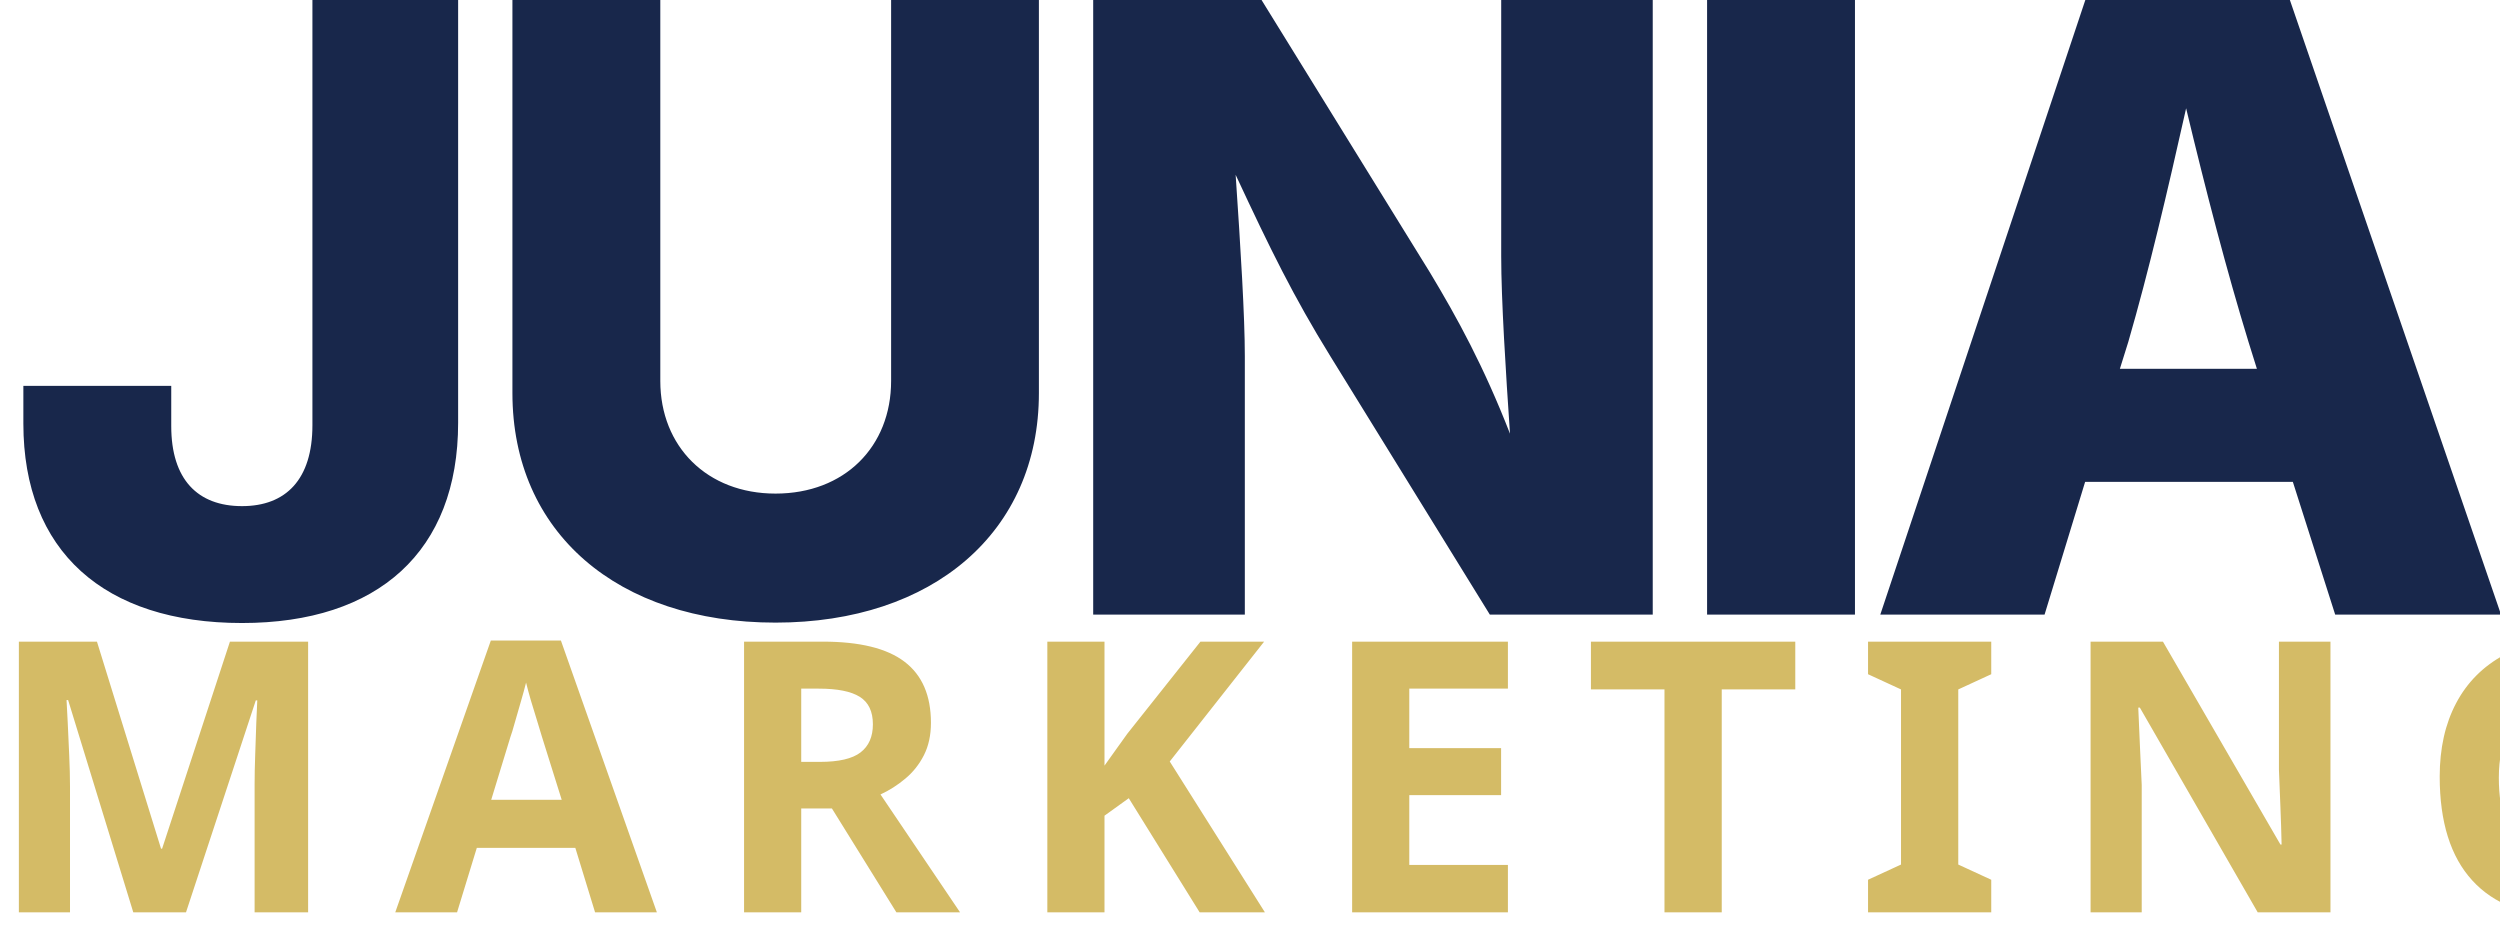
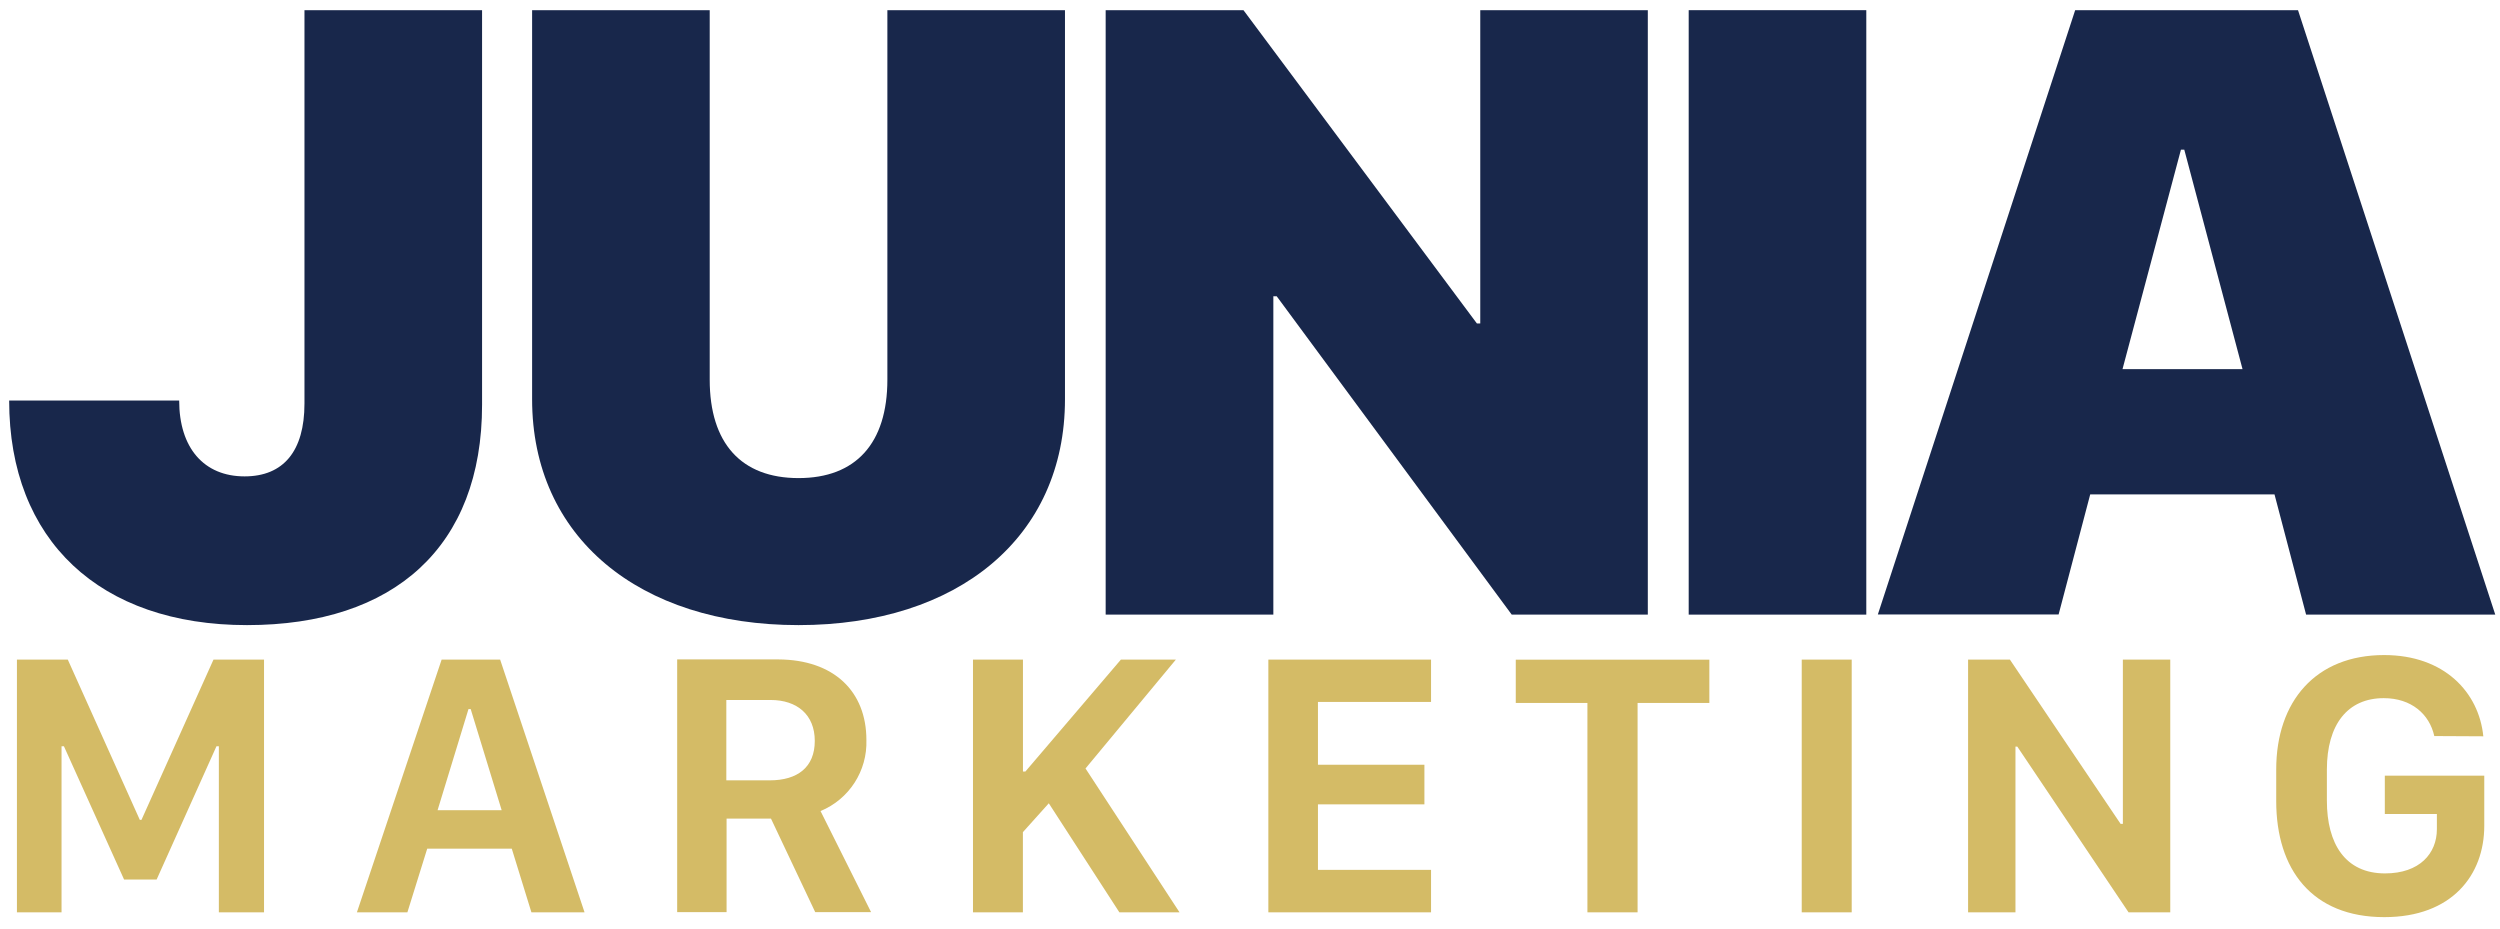
<svg xmlns="http://www.w3.org/2000/svg" id="Layer_1" data-name="Layer 1" viewBox="0 0 395.69 146.96">
-   <text transform="translate(0.12 97.28)" font-size="135.77" fill="#18274b" font-family="SFProDisplay-Black, SF Pro Display" font-weight="800" letter-spacing="-0.05em">JUNIA</text>
-   <text transform="translate(-2.42 144.4)" font-size="60" fill="#d4bb66" font-family="SFCompactText-Semibold, SF Compact Text" font-weight="600" letter-spacing="0.14em">MARKETING</text>
+   <path d="M28.36,63.4c0,7.5,3.92,12,10.35,12,6.16,0,9.48-4,9.48-11.53V1.61H76.3V64.07c0,22.47-13.92,34.87-37.2,34.87S1.45,85.55,1.45,63.4Z" fill="#18274b" />
+   <path d="M112.33,60.09c0,10.08,5,15.58,14.06,15.58s14.06-5.5,14.06-15.58V1.61h28.11V63.2c0,21.82-16.91,35.74-42.17,35.74S84.22,85,84.22,63.2V1.61h28.11Z" fill="#18274b" />
+   <path d="M175,97.28V1.61h21.81L233.76,51.2h.53V1.61h26.52V97.28H239.27l-37.2-50.39h-.53V97.28Z" fill="#18274b" />
+   <path d="M267.28,97.28V1.61h28.11V97.28Z" fill="#18274b" />
+   <path d="M360,78.25H330.83l-5,19H297.22L328.45,1.61h35.27l31.22,95.67H365ZM335.94,58.43h19l-9.22-34.74h-.53Z" fill="#18274b" />
+   <path d="M2.68,144.4v-40h8.05l11.4,25.37h.26l11.4-25.37h8v40H34.64V118.12h-.38l-9.47,21.09H19.64l-9.52-21.09H9.74V144.4Z" fill="#d4bb66" />
+   <path d="M56.49,144.4l13.41-40h9.26l13.36,40H84.11L81,134.32H67.62L64.48,144.4Zm17.66-32.17-4.89,16H79.4l-4.9-16Z" fill="#d4bb66" />
+   <path d="M137.13,117.12a11.75,11.75,0,0,1-7.26,11.25l8,16h-8.84l-7-14.8H115v14.8h-7.82v-40h16C132,104.41,137.13,109.44,137.13,117.12Zm-15.29,6.39c4.39,0,7.12-2.08,7.12-6.24s-2.81-6.48-7-6.48h-7v12.72Z" fill="#d4bb66" />
+   <path d="M171.81,121.63l14.88,22.77h-9.52L166,127.14l-4.1,4.57V144.4H154v-40h7.91v17.72h.38l15.12-17.72h8.7Z" fill="#d4bb66" />
+   <path d="M226.5,144.4H200.75v-40H226.5v6.7H208.6v9.94h16.85v6.27H208.6v10.37h17.9Z" fill="#d4bb66" />
+   <path d="M251.25,144.4V111.26H239.91v-6.85h30.64v6.85H259.19V144.4Z" fill="#d4bb66" />
+   <path d="M285.17,144.4v-40h7.91v40Z" fill="#d4bb66" />
+   <path d="M311.5,144.4v-40h6.62l17.52,26H336v-26h7.5v40H336.9l-17.61-26.23H319V144.4Z" fill="#d4bb66" />
+   <path d="M385.29,116.5c-.77-3.48-3.64-6-8-6-5.71,0-9,4.16-9,11.31v4.92c0,6.82,2.91,11.51,9.2,11.51,5.48,0,8.21-3.16,8.21-7v-2.4h-8.24v-6.07H393.2v7.94c0,7.77-5.1,14.45-15.82,14.45-11.49,0-17.11-7.59-17.11-18.37v-5c0-10.78,6.24-18.11,17.08-18.11,9.52,0,15,5.89,15.7,12.86Z" fill="#d4bb66" />
</svg>
